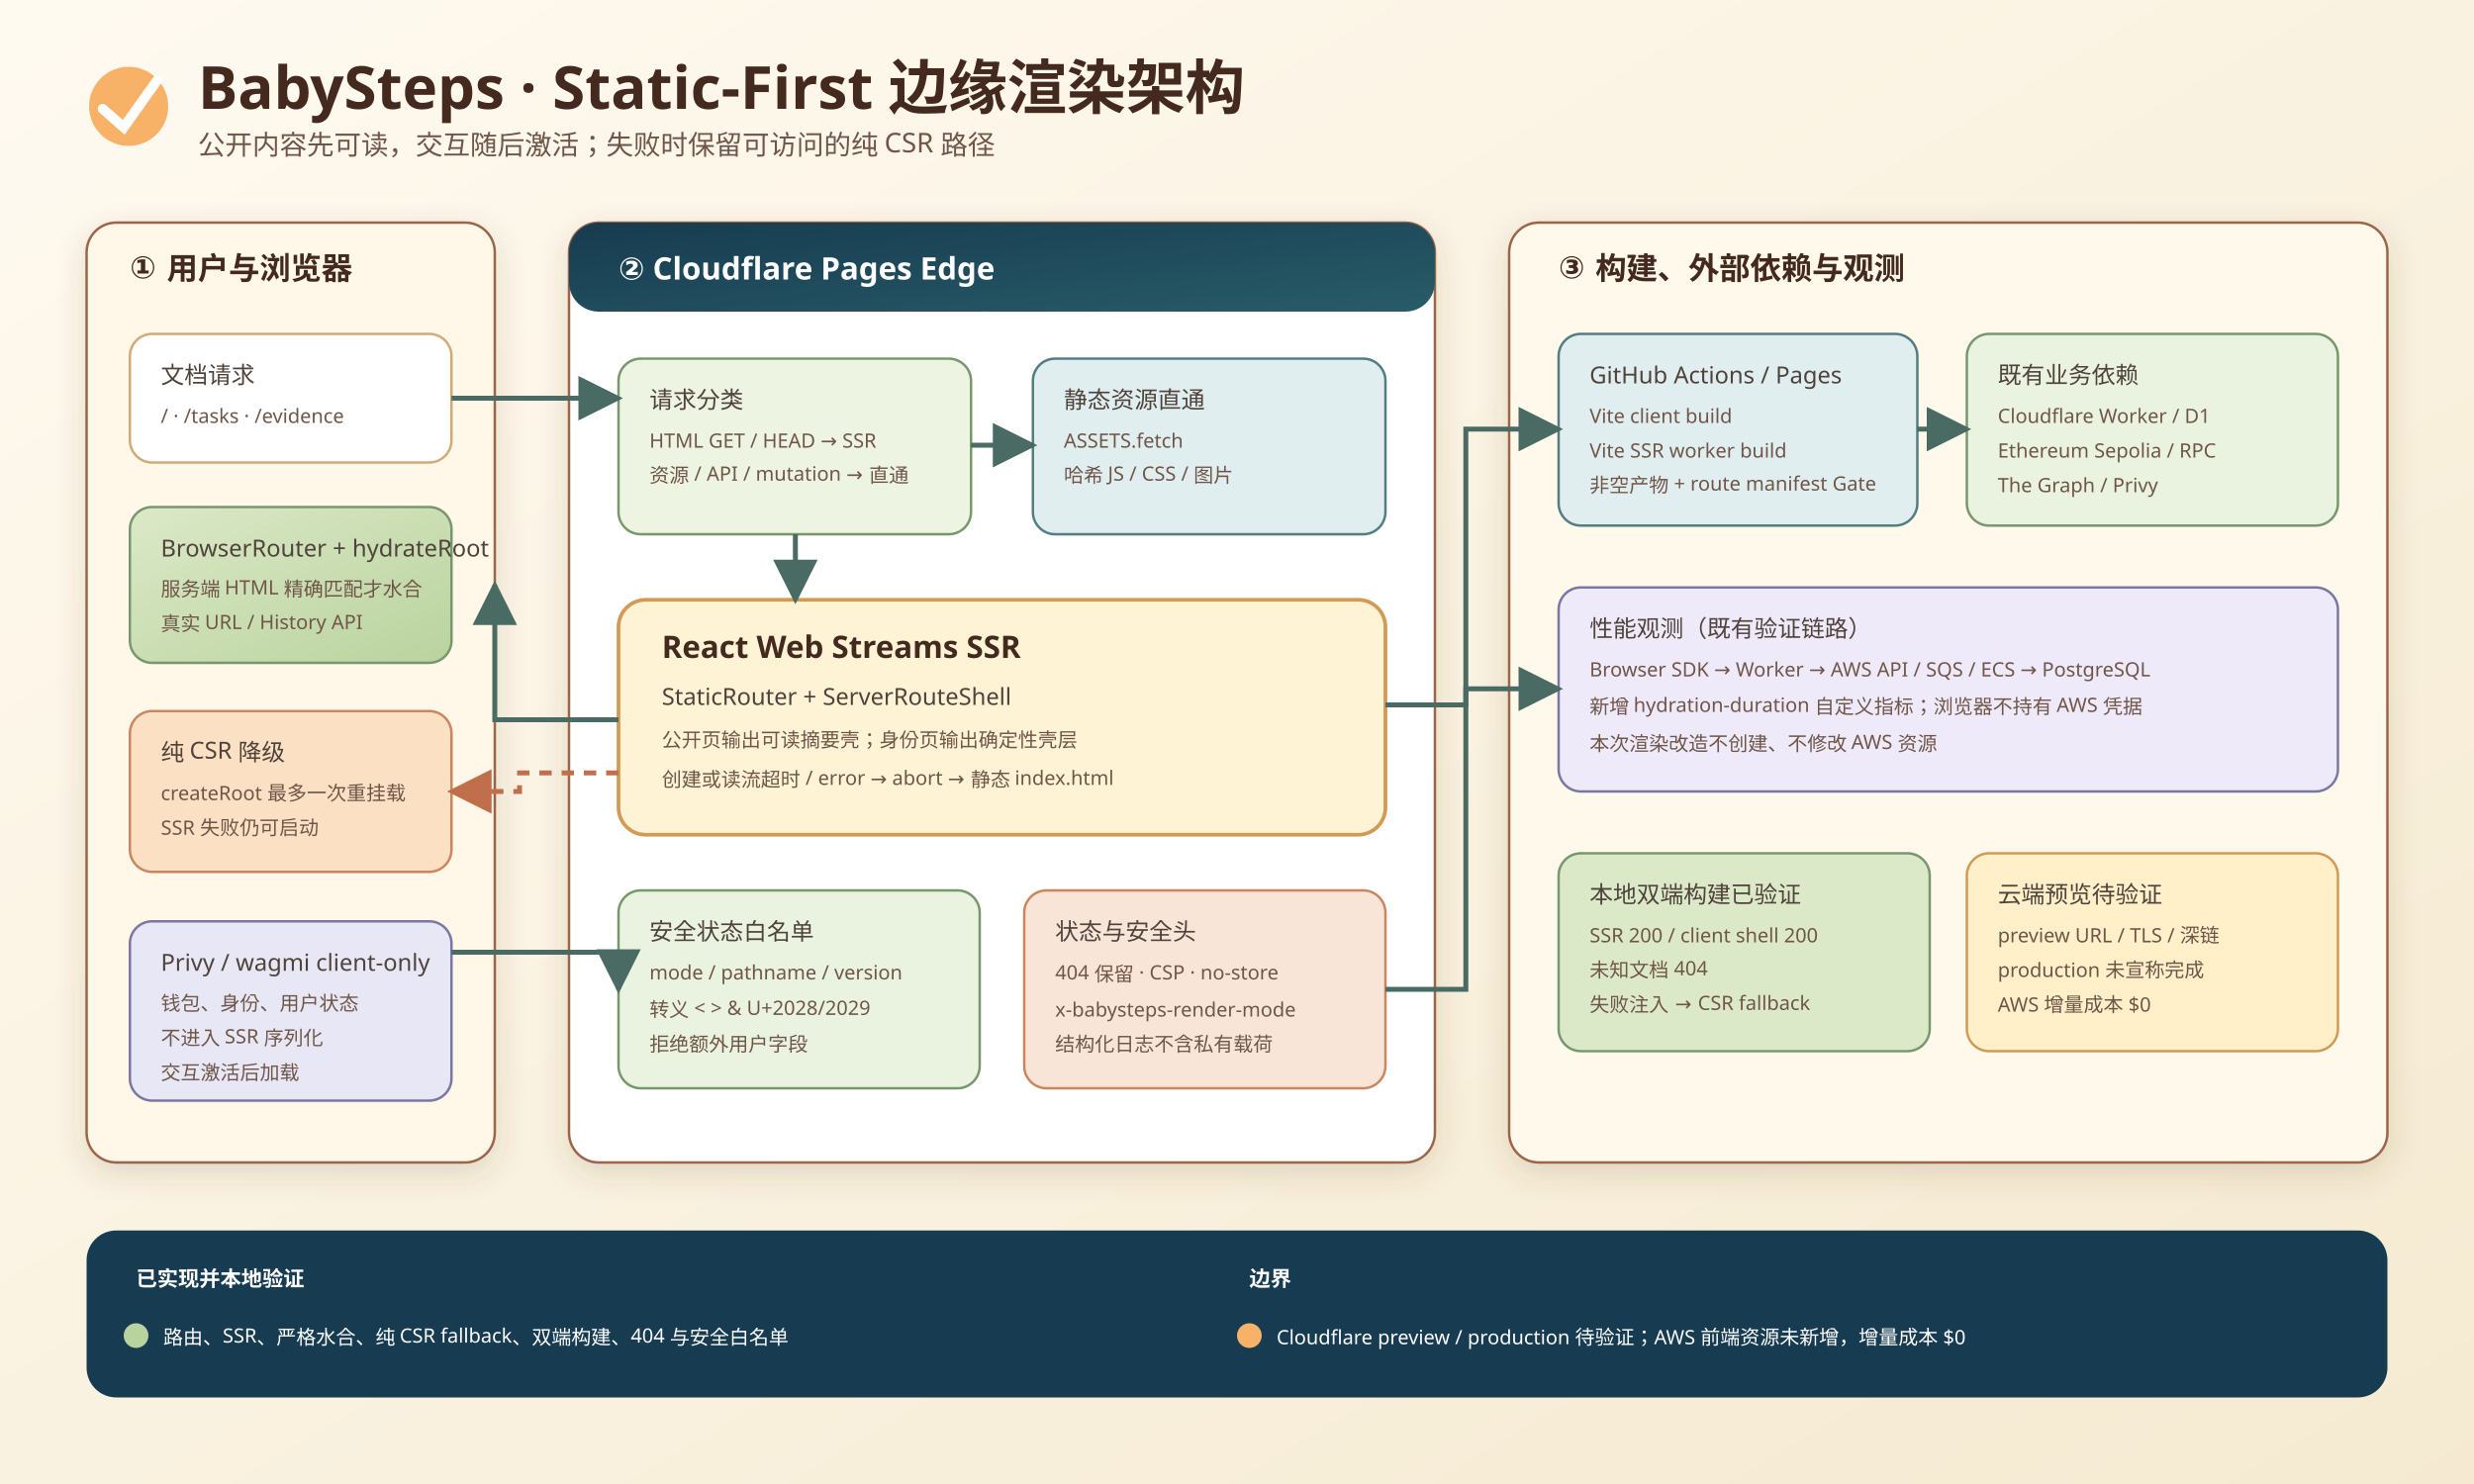
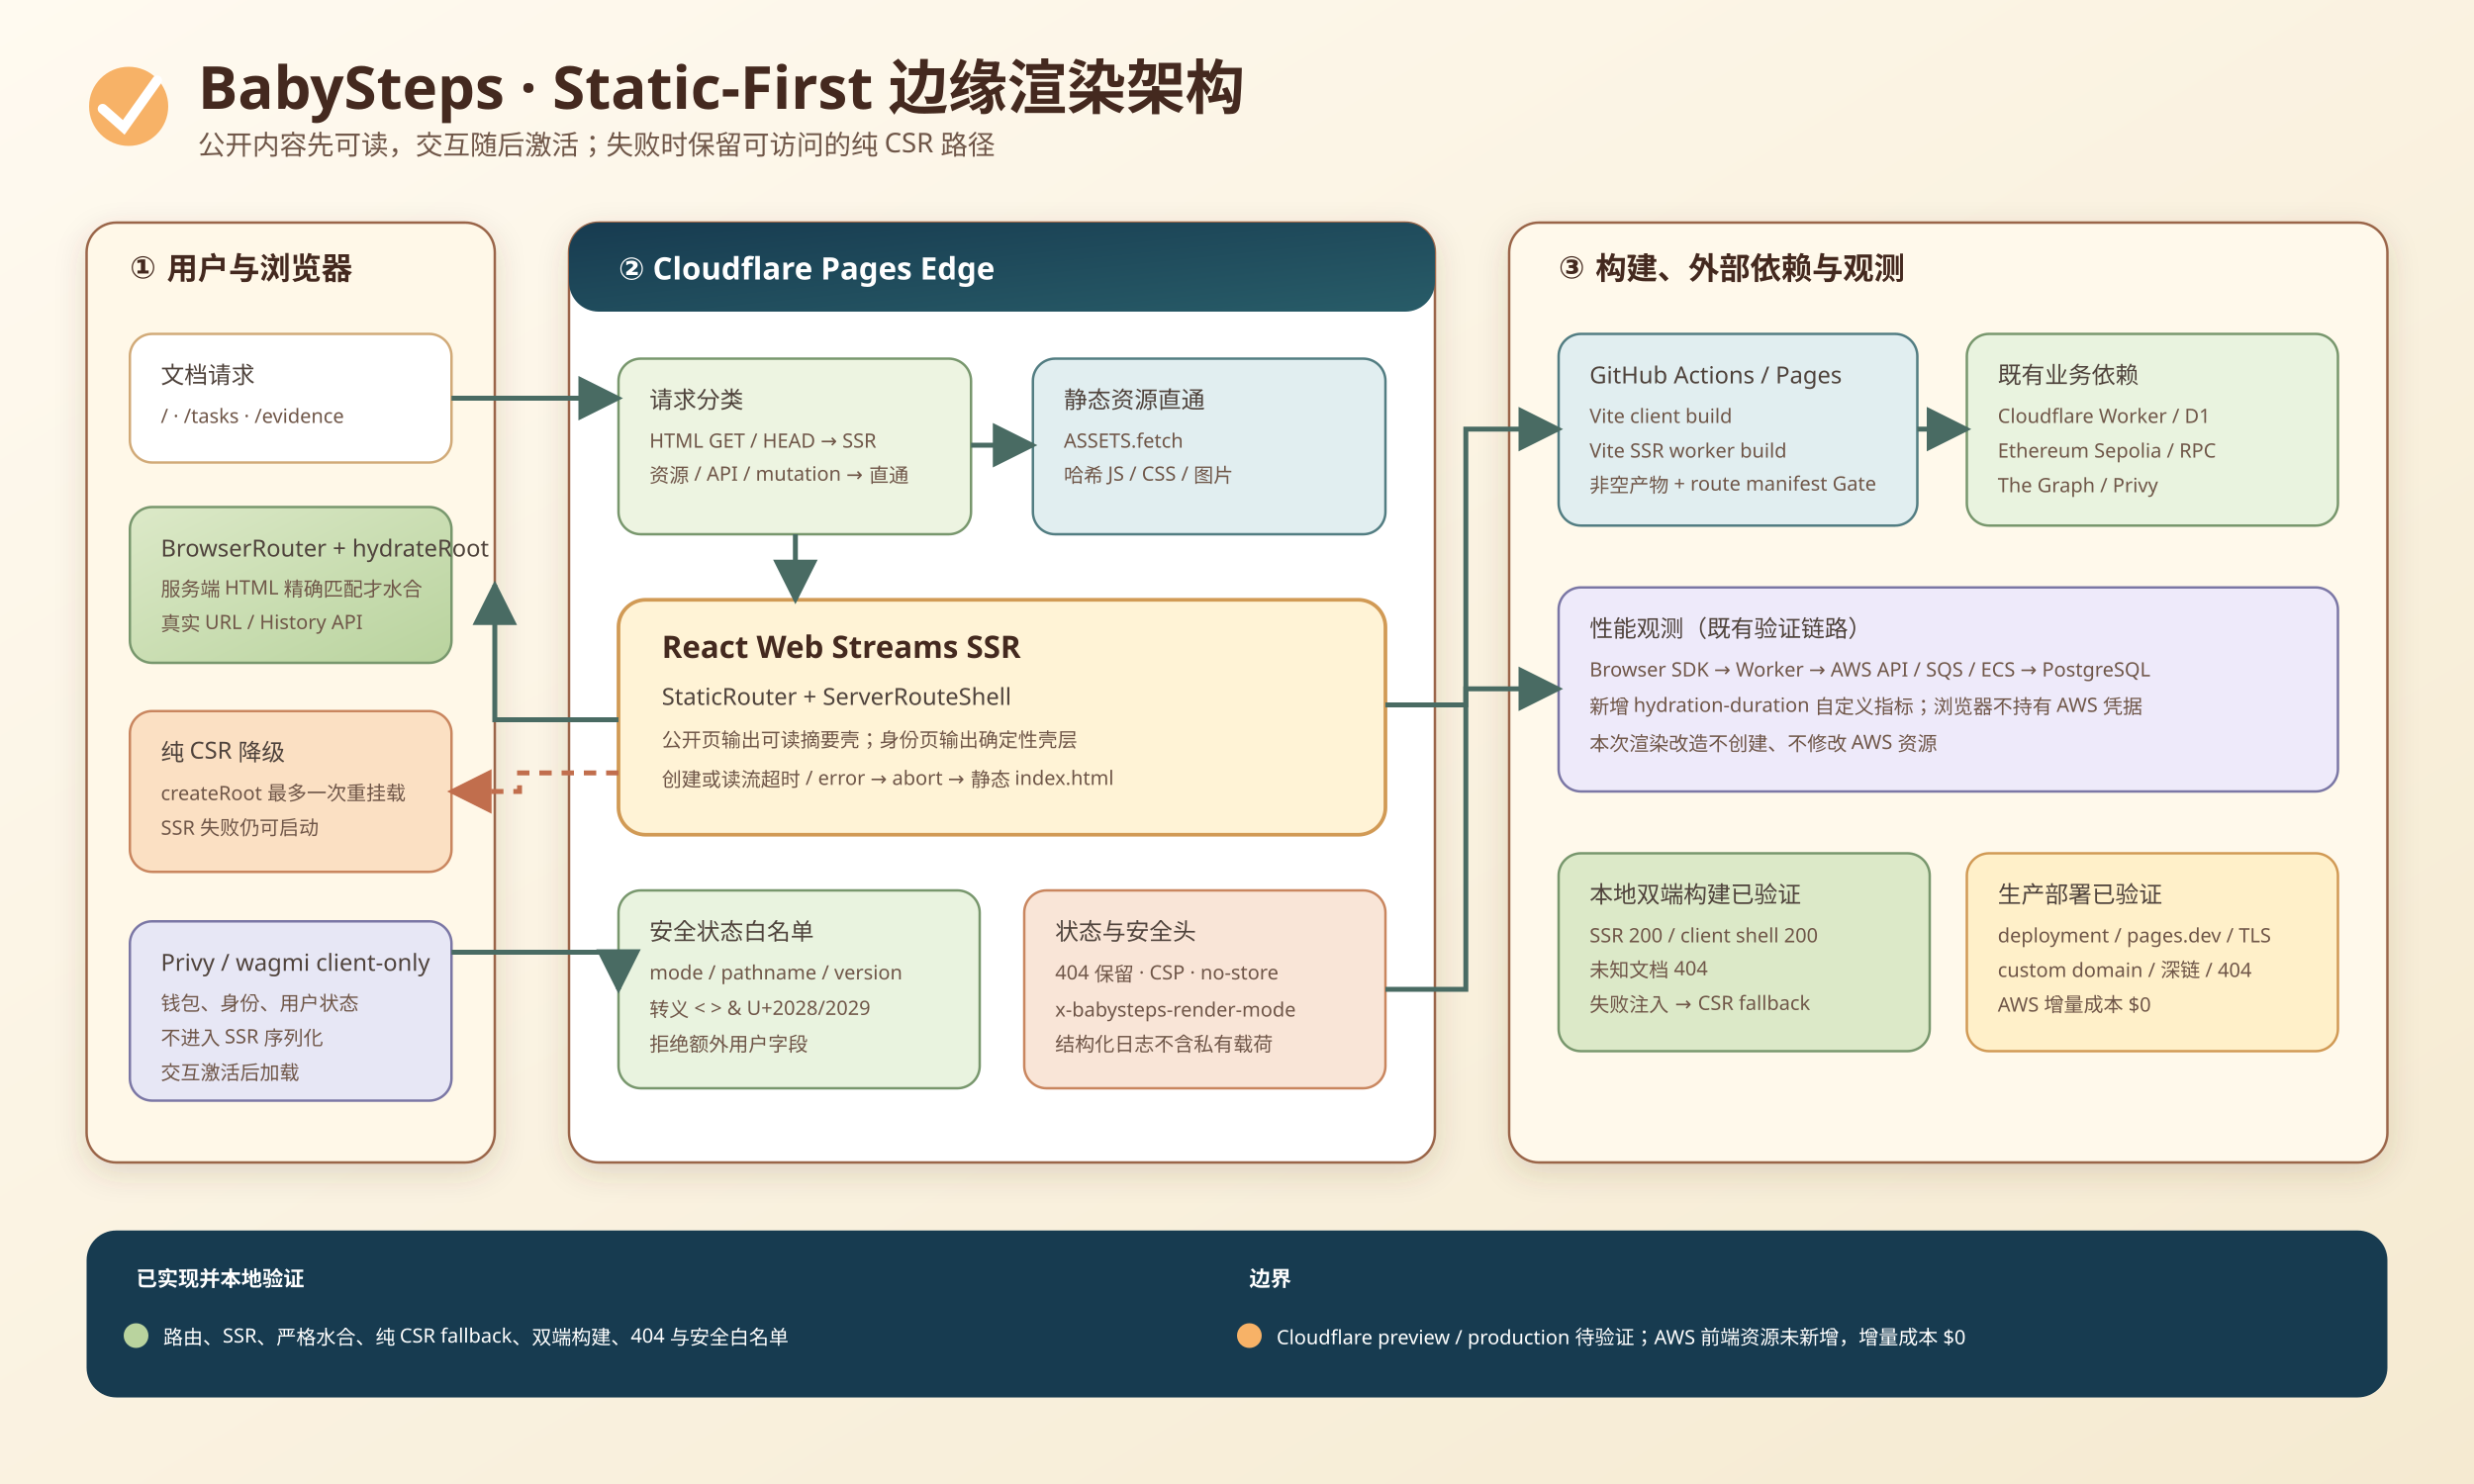
<svg xmlns="http://www.w3.org/2000/svg" width="2000" height="1200" viewBox="0 0 2000 1200" role="img" aria-labelledby="title desc">
  <defs>
    <linearGradient id="paper" x1="0" y1="0" x2="1" y2="1">
      <stop stop-color="#fffaf0" />
      <stop offset="1" stop-color="#f5ead1" />
    </linearGradient>
    <linearGradient id="navy" x1="0" y1="0" x2="1" y2="1">
      <stop stop-color="#173b50" />
      <stop offset="1" stop-color="#285c68" />
    </linearGradient>
    <linearGradient id="sage" x1="0" y1="0" x2="1" y2="1">
      <stop stop-color="#dce9c8" />
      <stop offset="1" stop-color="#b9d39e" />
    </linearGradient>
    <filter id="shadow">
      <feDropShadow dx="0" dy="8" stdDeviation="12" flood-color="#5b3a29" flood-opacity=".16" />
    </filter>
    <marker id="arrow" viewBox="0 0 10 10" refX="9" refY="5" markerWidth="9" markerHeight="9" orient="auto">
      <path d="M0 0L10 5L0 10z" fill="#496b63" />
    </marker>
    <marker id="warn" viewBox="0 0 10 10" refX="9" refY="5" markerWidth="9" markerHeight="9" orient="auto">
      <path d="M0 0L10 5L0 10z" fill="#c16e4d" />
    </marker>
    <style>
      .title{font:700 48px system-ui,sans-serif;fill:#44291f}.subtitle{font:500 22px system-ui,sans-serif;fill:#6f5648}.h{font:700 25px system-ui,sans-serif;fill:#44291f}.t{font:500 19px system-ui,sans-serif;fill:#4f433c}.small{font:500 16px system-ui,sans-serif;fill:#6f5648}.white{fill:#fff}.label{font:700 17px system-ui,sans-serif;fill:#fff}.box{rx:24;stroke:#9a6548;stroke-width:2}.flow{fill:none;stroke:#496b63;stroke-width:4;marker-end:url(#arrow)}.fail{fill:none;stroke:#c16e4d;stroke-width:4;stroke-dasharray:10 8;marker-end:url(#warn)}
    </style>
  </defs>
  <rect width="2000" height="1200" fill="url(#paper)" />
  <circle cx="104" cy="86" r="32" fill="#f7b267" />
  <path d="M83 88l17 15 27-38" fill="none" stroke="#fff" stroke-width="8" stroke-linecap="round" />
  <text x="160" y="88" class="title">BabySteps · Static-First 边缘渲染架构</text>
  <text x="160" y="125" class="subtitle">公开内容先可读，交互随后激活；失败时保留可访问的纯 CSR 路径</text>
  <rect x="70" y="180" width="330" height="760" class="box" fill="#fff8e8" filter="url(#shadow)" />
  <text x="105" y="225" class="h">① 用户与浏览器</text>
  <rect x="105" y="270" width="260" height="104" rx="18" fill="#fff" stroke="#d1aa78" stroke-width="2" />
  <text x="130" y="310" class="t">文档请求</text>
  <text x="130" y="342" class="small">/ · /tasks · /evidence</text>
  <rect x="105" y="410" width="260" height="126" rx="18" fill="url(#sage)" stroke="#78976d" stroke-width="2" />
  <text x="130" y="450" class="t">BrowserRouter + hydrateRoot</text>
  <text x="130" y="482" class="small">服务端 HTML 精确匹配才水合</text>
  <text x="130" y="510" class="small">真实 URL / History API</text>
  <rect x="105" y="575" width="260" height="130" rx="18" fill="#fbe0c3" stroke="#c9865f" stroke-width="2" />
  <text x="130" y="615" class="t">纯 CSR 降级</text>
  <text x="130" y="647" class="small">createRoot 最多一次重挂载</text>
  <text x="130" y="675" class="small">SSR 失败仍可启动</text>
  <rect x="105" y="745" width="260" height="145" rx="18" fill="#e7e7f5" stroke="#7b77a5" stroke-width="2" />
  <text x="130" y="785" class="t">Privy / wagmi client-only</text>
  <text x="130" y="817" class="small">钱包、身份、用户状态</text>
  <text x="130" y="845" class="small">不进入 SSR 序列化</text>
  <text x="130" y="873" class="small">交互激活后加载</text>
  <rect x="460" y="180" width="700" height="760" class="box" fill="#fff" filter="url(#shadow)" />
  <rect x="460" y="180" width="700" height="72" rx="24" fill="url(#navy)" />
  <text x="500" y="226" class="h white">② Cloudflare Pages Edge</text>
  <rect x="500" y="290" width="285" height="142" rx="18" fill="#edf4e1" stroke="#78976d" stroke-width="2" />
  <text x="525" y="330" class="t">请求分类</text>
  <text x="525" y="362" class="small">HTML GET / HEAD → SSR</text>
  <text x="525" y="390" class="small">资源 / API / mutation → 直通</text>
  <rect x="835" y="290" width="285" height="142" rx="18" fill="#e1eef0" stroke="#527d82" stroke-width="2" />
  <text x="860" y="330" class="t">静态资源直通</text>
  <text x="860" y="362" class="small">ASSETS.fetch</text>
  <text x="860" y="390" class="small">哈希 JS / CSS / 图片</text>
  <rect x="500" y="485" width="620" height="190" rx="22" fill="#fff3d6" stroke="#d19a55" stroke-width="3" />
  <text x="535" y="532" class="h">React Web Streams SSR</text>
  <text x="535" y="570" class="t">StaticRouter + ServerRouteShell</text>
  <text x="535" y="604" class="small">公开页输出可读摘要壳；身份页输出确定性壳层</text>
  <text x="535" y="636" class="small">创建或读流超时 / error → abort → 静态 index.html</text>
  <rect x="500" y="720" width="292" height="160" rx="18" fill="#e9f3df" stroke="#78976d" stroke-width="2" />
  <text x="525" y="760" class="t">安全状态白名单</text>
  <text x="525" y="792" class="small">mode / pathname / version</text>
  <text x="525" y="822" class="small">转义 &lt; &gt; &amp; U+2028/2029</text>
  <text x="525" y="850" class="small">拒绝额外用户字段</text>
  <rect x="828" y="720" width="292" height="160" rx="18" fill="#f9e5d7" stroke="#c9865f" stroke-width="2" />
  <text x="853" y="760" class="t">状态与安全头</text>
  <text x="853" y="792" class="small">404 保留 · CSP · no-store</text>
  <text x="853" y="822" class="small">x-babysteps-render-mode</text>
  <text x="853" y="850" class="small">结构化日志不含私有载荷</text>
  <rect x="1220" y="180" width="710" height="760" class="box" fill="#fff9eb" filter="url(#shadow)" />
  <text x="1260" y="225" class="h">③ 构建、外部依赖与观测</text>
  <rect x="1260" y="270" width="290" height="155" rx="18" fill="#e1eef0" stroke="#527d82" stroke-width="2" />
  <text x="1285" y="310" class="t">GitHub Actions / Pages</text>
  <text x="1285" y="342" class="small">Vite client build</text>
  <text x="1285" y="370" class="small">Vite SSR worker build</text>
  <text x="1285" y="398" class="small">非空产物 + route manifest Gate</text>
  <rect x="1590" y="270" width="300" height="155" rx="18" fill="#e9f3df" stroke="#78976d" stroke-width="2" />
  <text x="1615" y="310" class="t">既有业务依赖</text>
  <text x="1615" y="342" class="small">Cloudflare Worker / D1</text>
  <text x="1615" y="370" class="small">Ethereum Sepolia / RPC</text>
  <text x="1615" y="398" class="small">The Graph / Privy</text>
  <rect x="1260" y="475" width="630" height="165" rx="18" fill="#eeeafa" stroke="#7b77a5" stroke-width="2" />
  <text x="1285" y="515" class="t">性能观测（既有验证链路）</text>
  <text x="1285" y="547" class="small">Browser SDK → Worker → AWS API / SQS / ECS → PostgreSQL</text>
  <text x="1285" y="577" class="small">新增 hydration-duration 自定义指标；浏览器不持有 AWS 凭据</text>
  <text x="1285" y="607" class="small">本次渲染改造不创建、不修改 AWS 资源</text>
  <rect x="1260" y="690" width="300" height="160" rx="18" fill="#dce9c8" stroke="#78976d" stroke-width="2" />
  <text x="1285" y="730" class="t">本地双端构建已验证</text>
  <text x="1285" y="762" class="small">SSR 200 / client shell 200</text>
  <text x="1285" y="790" class="small">未知文档 404</text>
  <text x="1285" y="818" class="small">失败注入 → CSR fallback</text>
  <rect x="1590" y="690" width="300" height="160" rx="18" fill="#fff0c9" stroke="#d19a55" stroke-width="2" />
-   <text x="1615" y="730" class="t">云端预览待验证</text>
-   <text x="1615" y="762" class="small">preview URL / TLS / 深链</text>
-   <text x="1615" y="790" class="small">production 未宣称完成</text>
+   <text x="1615" y="730" class="t">生产部署已验证</text>
+   <text x="1615" y="762" class="small">deployment / pages.dev / TLS</text>
+   <text x="1615" y="790" class="small">custom domain / 深链 / 404</text>
  <text x="1615" y="818" class="small">AWS 增量成本 $0</text>
  <path class="flow" d="M365 322H500" />
  <path class="flow" d="M785 360H835" />
  <path class="flow" d="M643 432V485" />
  <path class="flow" d="M500 582H400V473" />
  <path class="fail" d="M500 625H420V640H365" />
  <path class="flow" d="M365 770H500V800" />
  <path class="flow" d="M1120 570H1185V347H1260" />
  <path class="flow" d="M1550 347H1590" />
  <path class="flow" d="M1120 800H1185V557H1260" />
  <rect x="70" y="995" width="1860" height="135" rx="24" fill="#173b50" />
  <text x="110" y="1040" class="label">已实现并本地验证</text>
  <circle cx="110" cy="1080" r="10" fill="#b9d39e" />
  <text x="132" y="1087" class="white small">路由、SSR、严格水合、纯 CSR fallback、双端构建、404 与安全白名单</text>
  <text x="1010" y="1040" class="label">边界</text>
  <circle cx="1010" cy="1080" r="10" fill="#f7b267" />
  <text x="1032" y="1087" class="white small">Cloudflare preview / production 待验证；AWS 前端资源未新增，增量成本 $0</text>
</svg>
